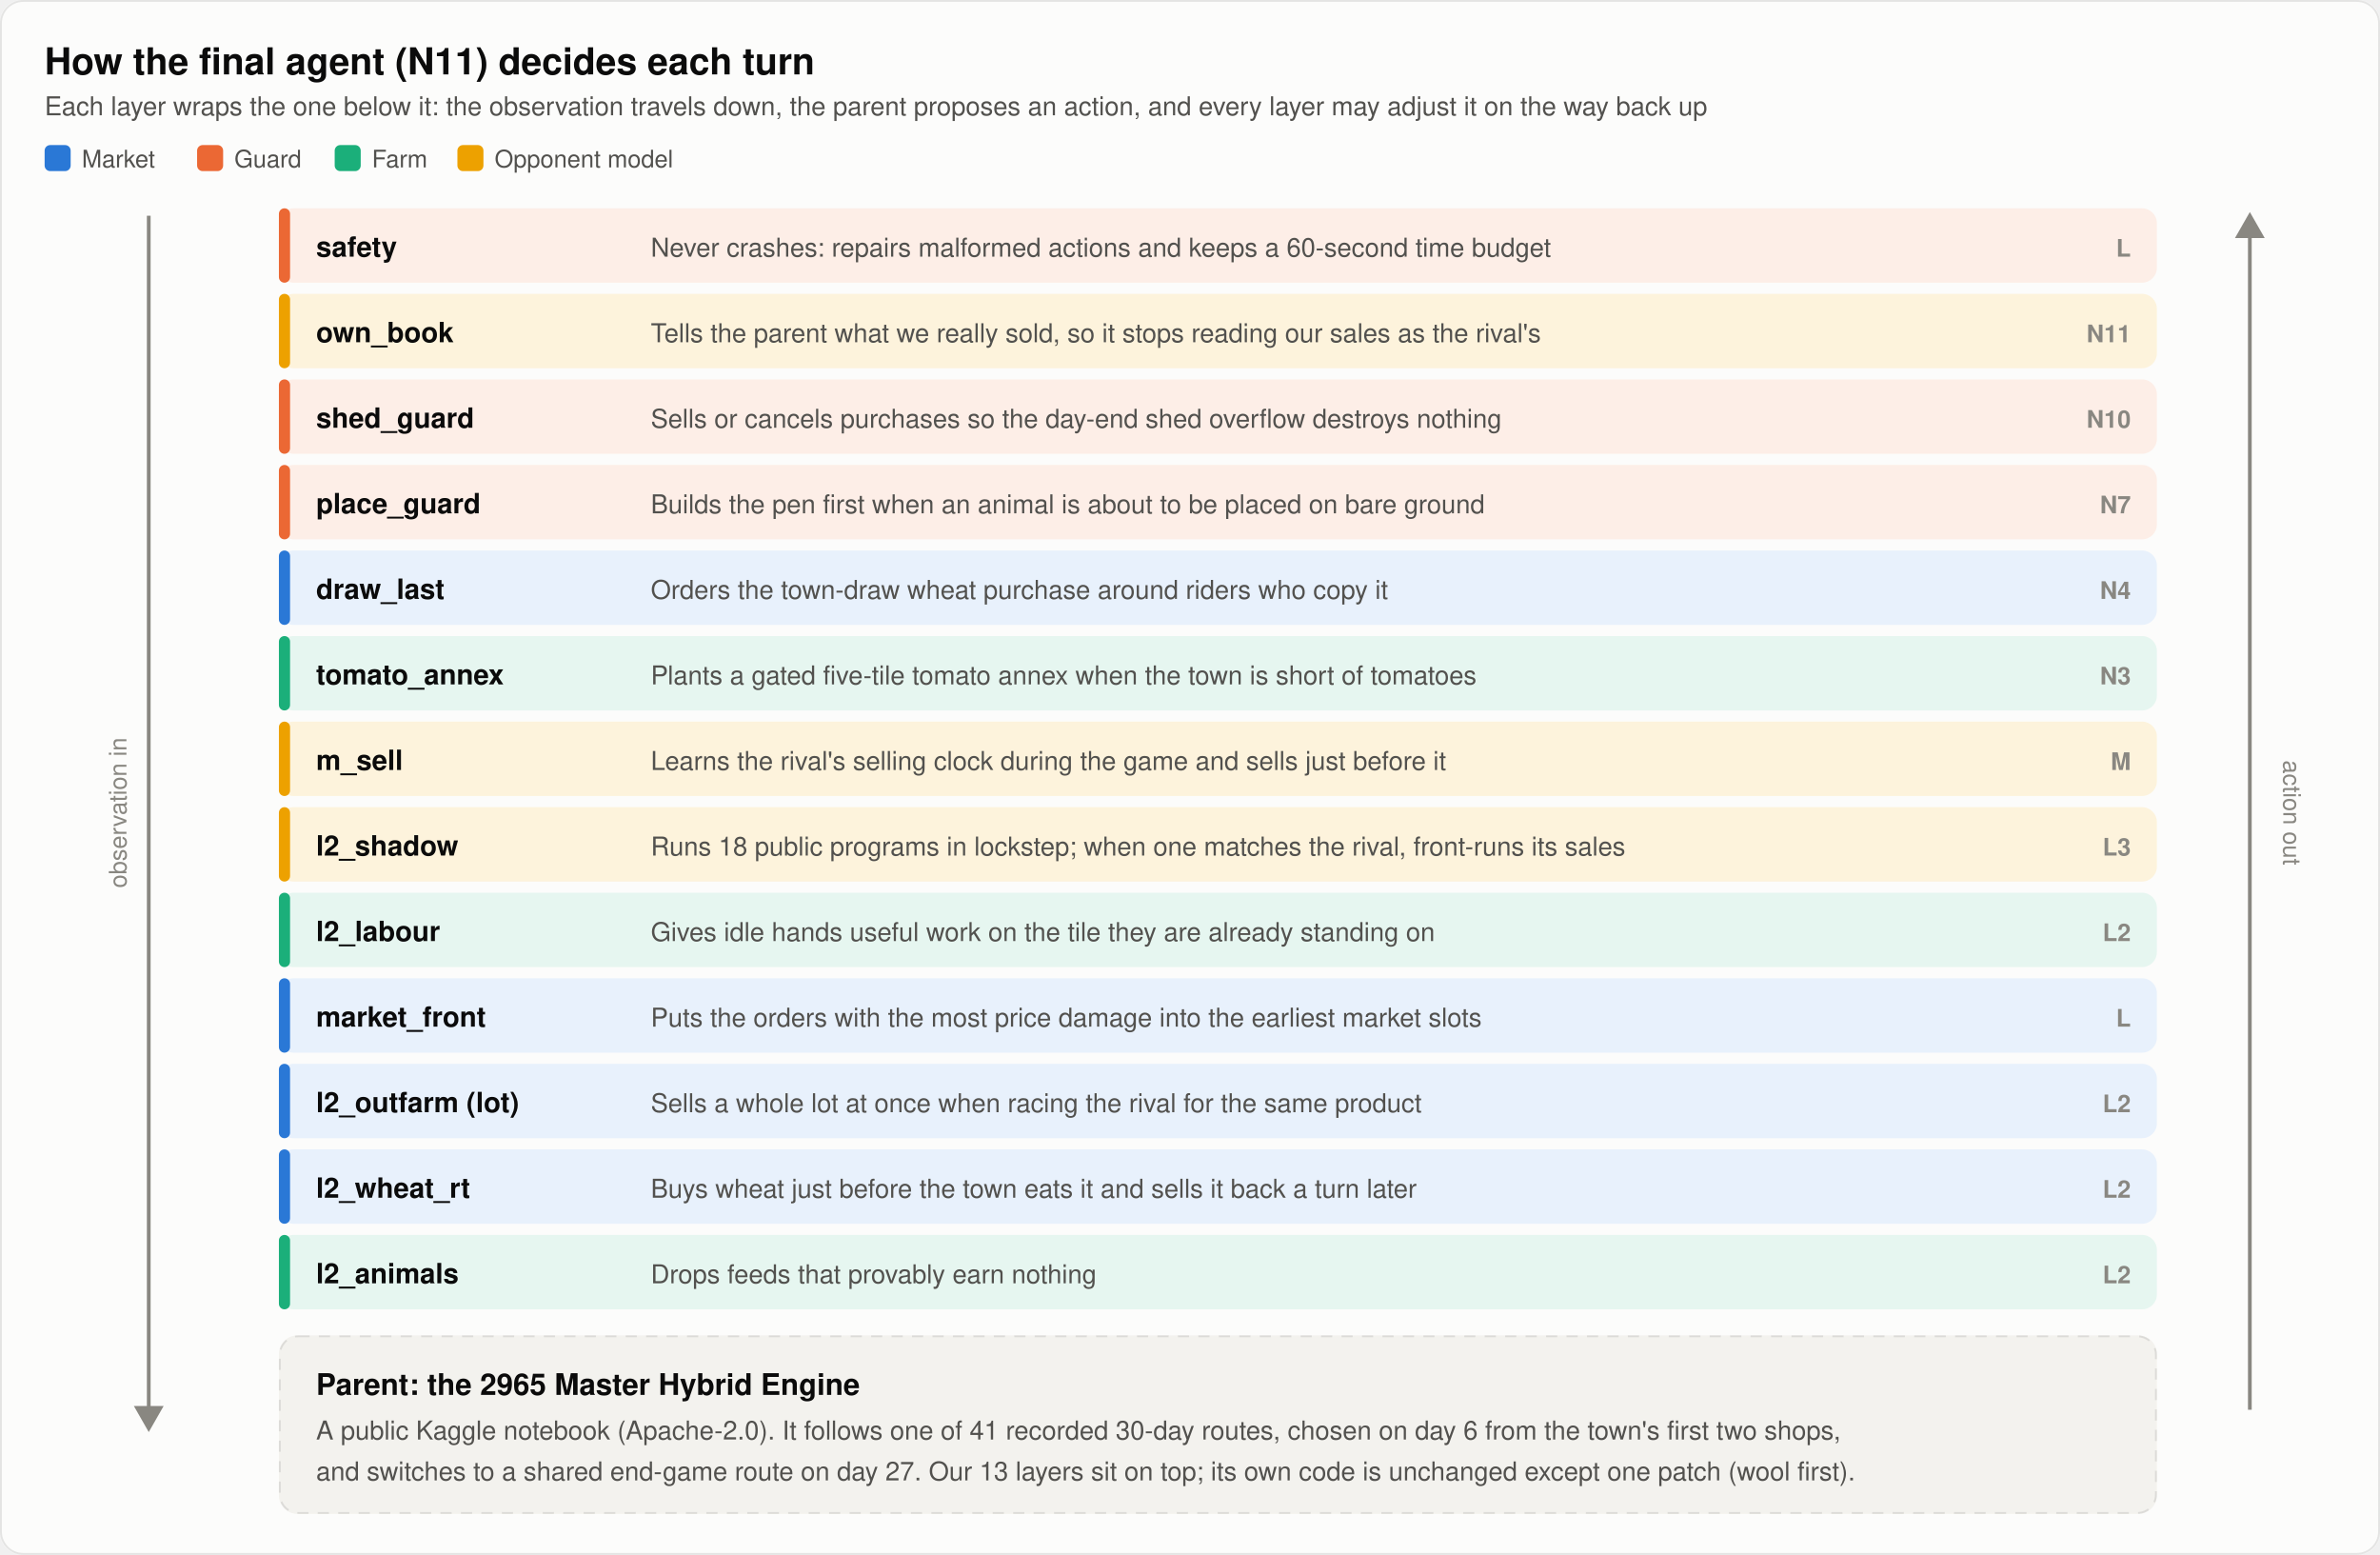
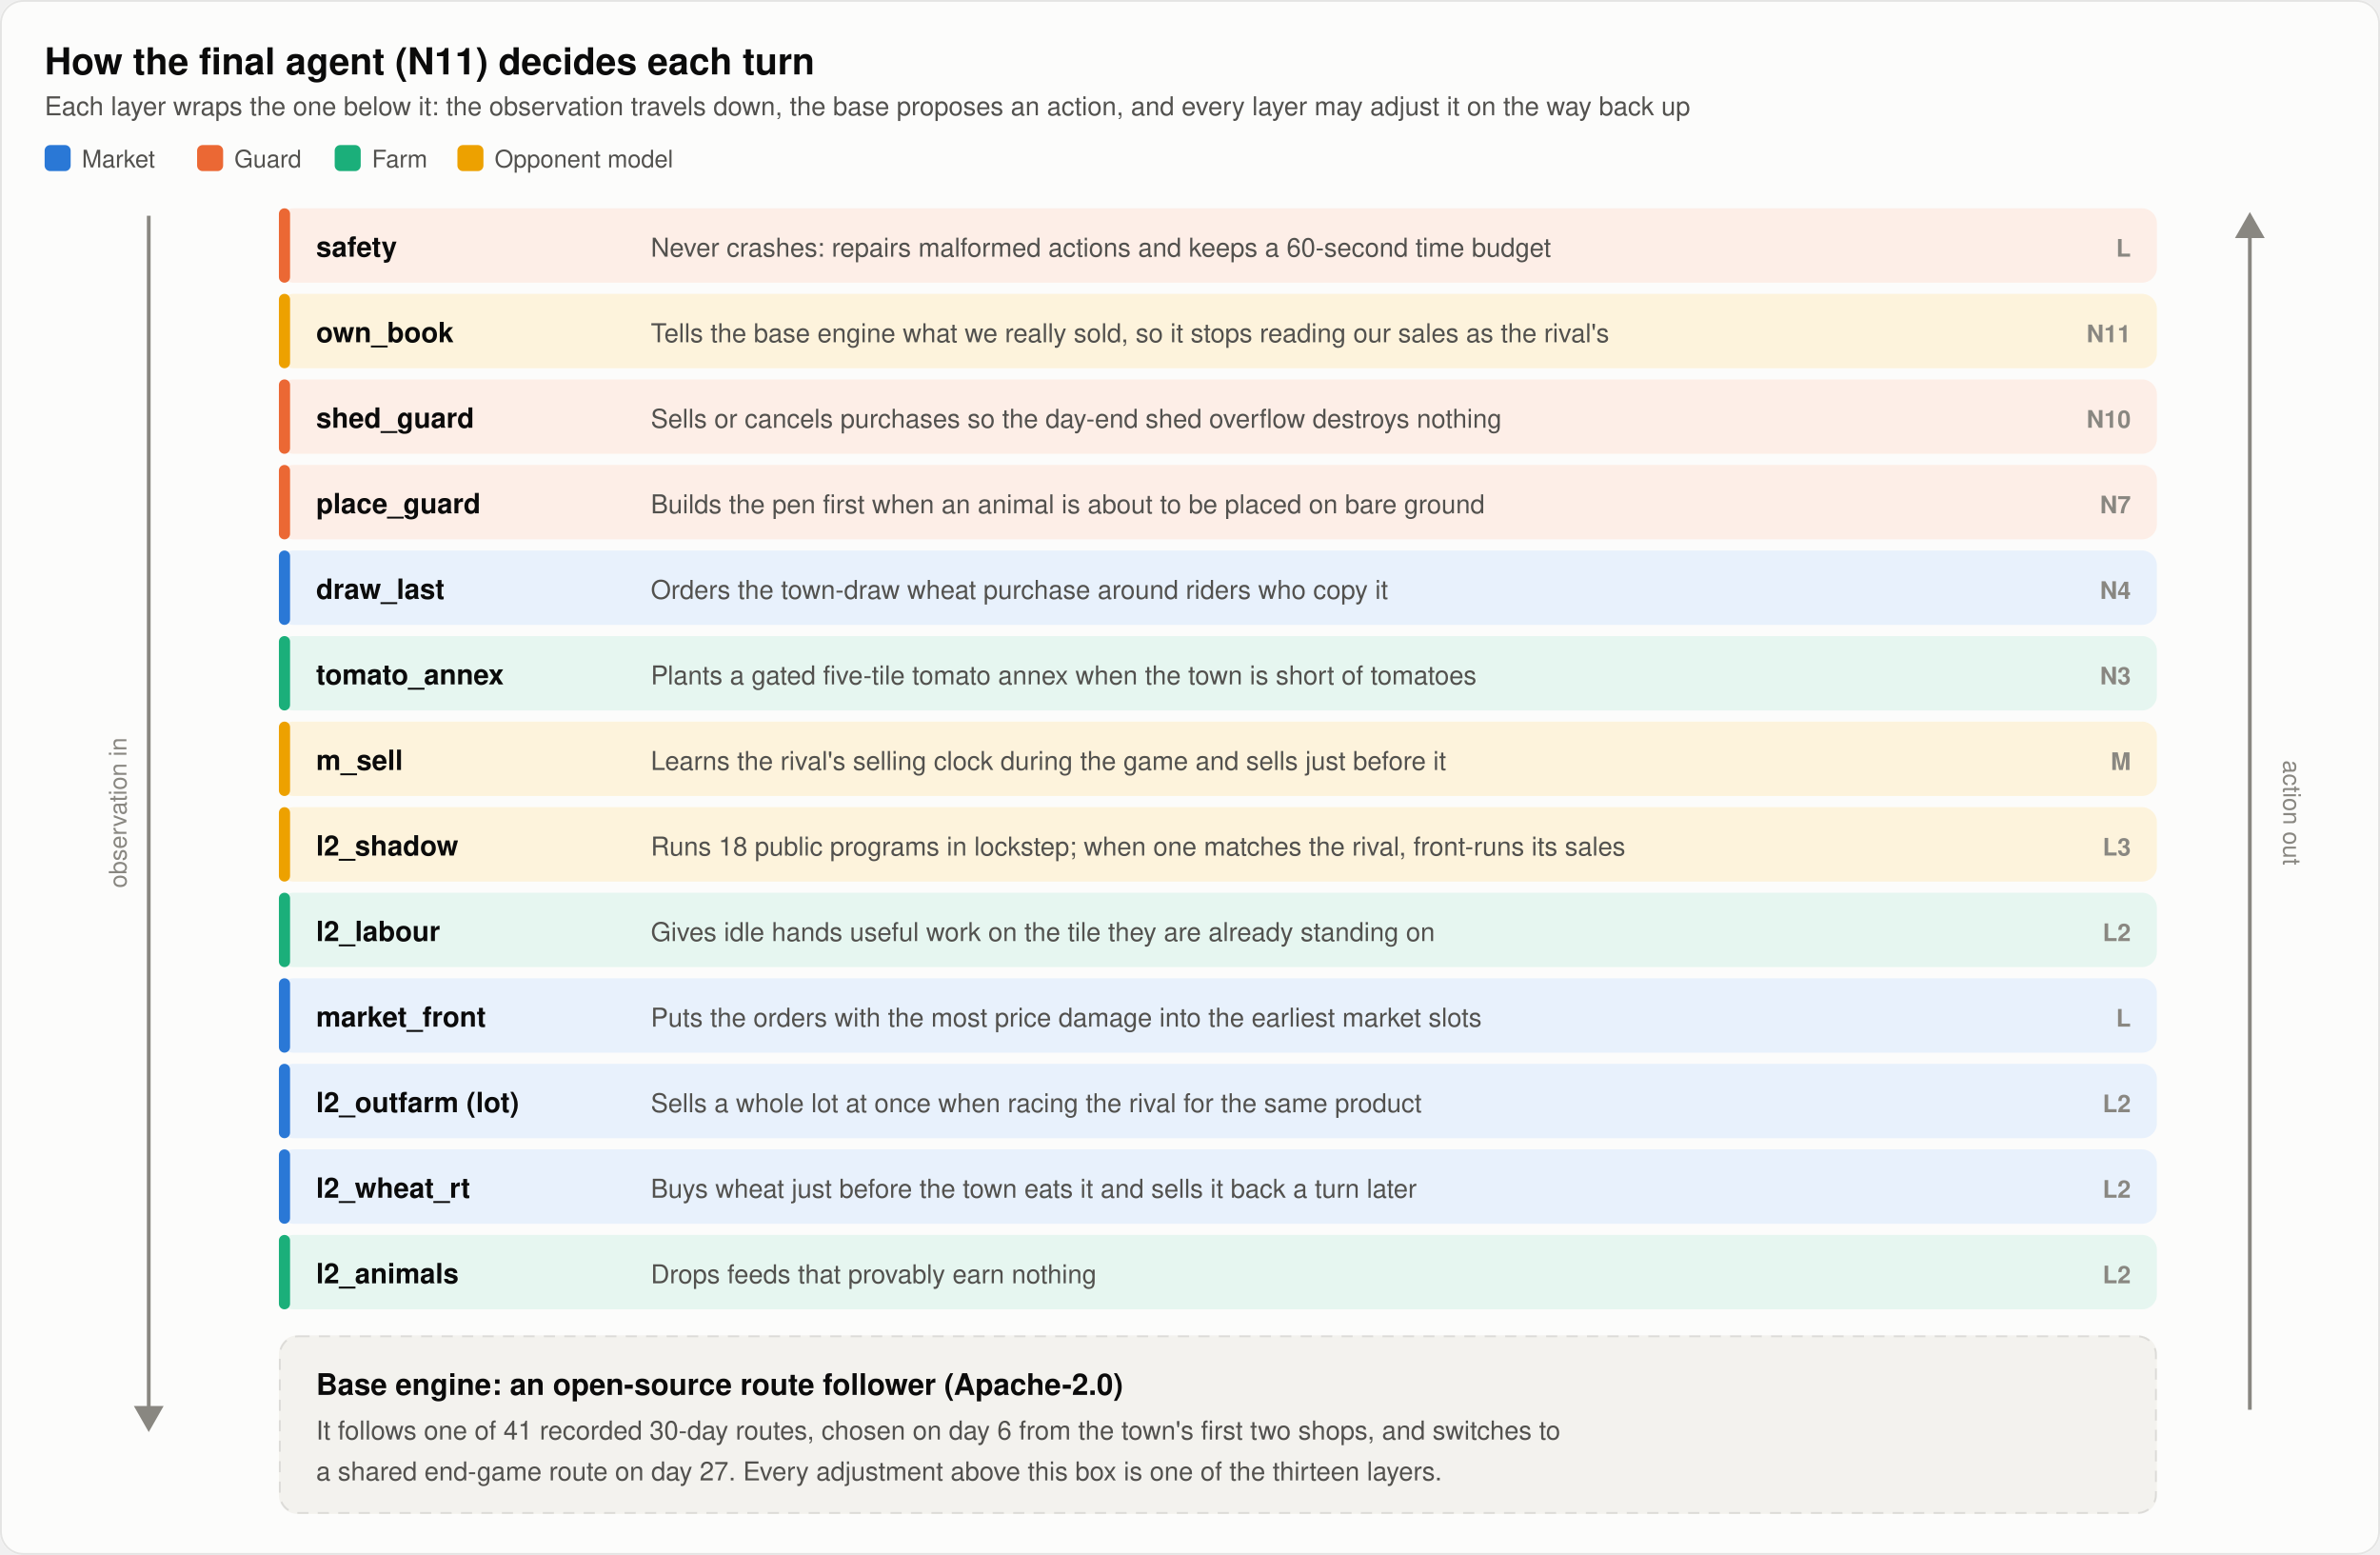
<svg xmlns="http://www.w3.org/2000/svg" width="1280" height="836" viewBox="0 0 1280 836" role="img" aria-labelledby="t d" class="viz">
  <style>
    .viz { font-family: system-ui, -apple-system, 'Segoe UI', Helvetica, Arial, sans-serif; }
    .surface { fill: #fcfcfb; }
    .ink { fill: #0b0b0b; }
    .ink2 { fill: #52514e; }
    .muted { fill: #898781; }
    .grid { stroke: #e1e0d9; stroke-width: 1; }
    .axis { stroke: #c3c2b7; stroke-width: 1; }
    .ring { stroke: rgba(11,11,11,0.10); stroke-width: 1; fill: none; }
    .s1 { fill: #2a78d6; } .s2 { fill: #eb6834; } .s3 { fill: #1baf7a; } .s4 { fill: #eda100; }
    .t1 { fill: #e8f1fc; } .t2 { fill: #fdeee7; } .t3 { fill: #e6f6f0; } .t4 { fill: #fdf3dc; }
    .ctx { fill: #c3c2b7; }
    .panel { fill: #f3f2ee; }
    .arrow { stroke: #898781; stroke-width: 2; fill: none; }
    .arrowhead { fill: #898781; }
    .gold { fill: #b07d10; }
    @media (prefers-color-scheme: dark) {
      .surface { fill: #1a1a19; }
      .ink { fill: #ffffff; }
      .ink2 { fill: #c3c2b7; }
      .grid { stroke: #2c2c2a; }
      .axis { stroke: #383835; }
      .ring { stroke: rgba(255,255,255,0.10); }
      .s1 { fill: #3987e5; } .s2 { fill: #d95926; } .s3 { fill: #199e70; } .s4 { fill: #c98500; }
      .t1 { fill: #1c2a3c; } .t2 { fill: #3a241b; } .t3 { fill: #17302a; } .t4 { fill: #352c17; }
      .ctx { fill: #5d5c58; }
      .panel { fill: #242423; }
      .gold { fill: #e0b04a; }
    }
  </style>
  <rect class="surface" x="0" y="0" width="1280" height="836" rx="12" />
  <rect class="ring" x="0.5" y="0.5" width="1279" height="835" rx="12" />
  <text x="24" y="40" class="ink" font-size="20" font-weight="700" text-anchor="start">How the final agent (N11) decides each turn</text>
-   <text x="24" y="62" class="ink2" font-size="14" font-weight="400" text-anchor="start">Each layer wraps the one below it: the observation travels down, the parent proposes an action, and every layer may adjust it on the way back up</text>
+   <text x="24" y="62" class="ink2" font-size="14" font-weight="400" text-anchor="start">Each layer wraps the one below it: the observation travels down, the base proposes an action, and every layer may adjust it on the way back up</text>
  <rect class="s1" x="24" y="78" width="14" height="14" rx="3" />
  <text x="44" y="90" class="ink2" font-size="13" font-weight="400" text-anchor="start">Market</text>
  <rect class="s2" x="106" y="78" width="14" height="14" rx="3" />
  <text x="126" y="90" class="ink2" font-size="13" font-weight="400" text-anchor="start">Guard</text>
  <rect class="s3" x="180" y="78" width="14" height="14" rx="3" />
  <text x="200" y="90" class="ink2" font-size="13" font-weight="400" text-anchor="start">Farm</text>
  <rect class="s4" x="246" y="78" width="14" height="14" rx="3" />
  <text x="266" y="90" class="ink2" font-size="13" font-weight="400" text-anchor="start">Opponent model</text>
  <path class="arrow" d="M80 116 V758" />
  <path class="arrowhead" d="M72 756 l8 14 l8 -14 z" />
  <text x="68" y="437.0" class="muted" font-size="13" font-weight="400" text-anchor="middle" transform="rotate(-90 68 437.0)">observation in</text>
  <path class="arrow" d="M1210 758 V126" />
  <path class="arrowhead" d="M1202 128 l8 -14 l8 14 z" />
  <text x="1228" y="437.0" class="muted" font-size="13" font-weight="400" text-anchor="middle" transform="rotate(90 1228 437.0)">action out</text>
  <rect class="t2" x="150" y="112" width="1010" height="40" rx="8" />
  <rect class="s2" x="150" y="112" width="6" height="40" rx="3" />
  <text x="170" y="138" class="ink" font-size="15" font-weight="700" text-anchor="start">safety</text>
  <text x="350" y="138" class="ink2" font-size="14" font-weight="400" text-anchor="start">Never crashes: repairs malformed actions and keeps a 60-second time budget</text>
  <text x="1146" y="138" class="muted" font-size="13" font-weight="600" text-anchor="end">L</text>
  <rect class="t4" x="150" y="158" width="1010" height="40" rx="8" />
  <rect class="s4" x="150" y="158" width="6" height="40" rx="3" />
  <text x="170" y="184" class="ink" font-size="15" font-weight="700" text-anchor="start">own_book</text>
-   <text x="350" y="184" class="ink2" font-size="14" font-weight="400" text-anchor="start">Tells the parent what we really sold, so it stops reading our sales as the rival's</text>
+   <text x="350" y="184" class="ink2" font-size="14" font-weight="400" text-anchor="start">Tells the base engine what we really sold, so it stops reading our sales as the rival's</text>
  <text x="1146" y="184" class="muted" font-size="13" font-weight="600" text-anchor="end">N11</text>
  <rect class="t2" x="150" y="204" width="1010" height="40" rx="8" />
  <rect class="s2" x="150" y="204" width="6" height="40" rx="3" />
  <text x="170" y="230" class="ink" font-size="15" font-weight="700" text-anchor="start">shed_guard</text>
  <text x="350" y="230" class="ink2" font-size="14" font-weight="400" text-anchor="start">Sells or cancels purchases so the day-end shed overflow destroys nothing</text>
  <text x="1146" y="230" class="muted" font-size="13" font-weight="600" text-anchor="end">N10</text>
  <rect class="t2" x="150" y="250" width="1010" height="40" rx="8" />
  <rect class="s2" x="150" y="250" width="6" height="40" rx="3" />
  <text x="170" y="276" class="ink" font-size="15" font-weight="700" text-anchor="start">place_guard</text>
  <text x="350" y="276" class="ink2" font-size="14" font-weight="400" text-anchor="start">Builds the pen first when an animal is about to be placed on bare ground</text>
  <text x="1146" y="276" class="muted" font-size="13" font-weight="600" text-anchor="end">N7</text>
  <rect class="t1" x="150" y="296" width="1010" height="40" rx="8" />
  <rect class="s1" x="150" y="296" width="6" height="40" rx="3" />
  <text x="170" y="322" class="ink" font-size="15" font-weight="700" text-anchor="start">draw_last</text>
  <text x="350" y="322" class="ink2" font-size="14" font-weight="400" text-anchor="start">Orders the town-draw wheat purchase around riders who copy it</text>
  <text x="1146" y="322" class="muted" font-size="13" font-weight="600" text-anchor="end">N4</text>
  <rect class="t3" x="150" y="342" width="1010" height="40" rx="8" />
  <rect class="s3" x="150" y="342" width="6" height="40" rx="3" />
  <text x="170" y="368" class="ink" font-size="15" font-weight="700" text-anchor="start">tomato_annex</text>
  <text x="350" y="368" class="ink2" font-size="14" font-weight="400" text-anchor="start">Plants a gated five-tile tomato annex when the town is short of tomatoes</text>
  <text x="1146" y="368" class="muted" font-size="13" font-weight="600" text-anchor="end">N3</text>
  <rect class="t4" x="150" y="388" width="1010" height="40" rx="8" />
  <rect class="s4" x="150" y="388" width="6" height="40" rx="3" />
  <text x="170" y="414" class="ink" font-size="15" font-weight="700" text-anchor="start">m_sell</text>
  <text x="350" y="414" class="ink2" font-size="14" font-weight="400" text-anchor="start">Learns the rival's selling clock during the game and sells just before it</text>
  <text x="1146" y="414" class="muted" font-size="13" font-weight="600" text-anchor="end">M</text>
  <rect class="t4" x="150" y="434" width="1010" height="40" rx="8" />
  <rect class="s4" x="150" y="434" width="6" height="40" rx="3" />
  <text x="170" y="460" class="ink" font-size="15" font-weight="700" text-anchor="start">l2_shadow</text>
  <text x="350" y="460" class="ink2" font-size="14" font-weight="400" text-anchor="start">Runs 18 public programs in lockstep; when one matches the rival, front-runs its sales</text>
  <text x="1146" y="460" class="muted" font-size="13" font-weight="600" text-anchor="end">L3</text>
  <rect class="t3" x="150" y="480" width="1010" height="40" rx="8" />
  <rect class="s3" x="150" y="480" width="6" height="40" rx="3" />
  <text x="170" y="506" class="ink" font-size="15" font-weight="700" text-anchor="start">l2_labour</text>
  <text x="350" y="506" class="ink2" font-size="14" font-weight="400" text-anchor="start">Gives idle hands useful work on the tile they are already standing on</text>
  <text x="1146" y="506" class="muted" font-size="13" font-weight="600" text-anchor="end">L2</text>
  <rect class="t1" x="150" y="526" width="1010" height="40" rx="8" />
  <rect class="s1" x="150" y="526" width="6" height="40" rx="3" />
  <text x="170" y="552" class="ink" font-size="15" font-weight="700" text-anchor="start">market_front</text>
  <text x="350" y="552" class="ink2" font-size="14" font-weight="400" text-anchor="start">Puts the orders with the most price damage into the earliest market slots</text>
  <text x="1146" y="552" class="muted" font-size="13" font-weight="600" text-anchor="end">L</text>
  <rect class="t1" x="150" y="572" width="1010" height="40" rx="8" />
  <rect class="s1" x="150" y="572" width="6" height="40" rx="3" />
  <text x="170" y="598" class="ink" font-size="15" font-weight="700" text-anchor="start">l2_outfarm (lot)</text>
  <text x="350" y="598" class="ink2" font-size="14" font-weight="400" text-anchor="start">Sells a whole lot at once when racing the rival for the same product</text>
  <text x="1146" y="598" class="muted" font-size="13" font-weight="600" text-anchor="end">L2</text>
  <rect class="t1" x="150" y="618" width="1010" height="40" rx="8" />
  <rect class="s1" x="150" y="618" width="6" height="40" rx="3" />
  <text x="170" y="644" class="ink" font-size="15" font-weight="700" text-anchor="start">l2_wheat_rt</text>
  <text x="350" y="644" class="ink2" font-size="14" font-weight="400" text-anchor="start">Buys wheat just before the town eats it and sells it back a turn later</text>
  <text x="1146" y="644" class="muted" font-size="13" font-weight="600" text-anchor="end">L2</text>
  <rect class="t3" x="150" y="664" width="1010" height="40" rx="8" />
  <rect class="s3" x="150" y="664" width="6" height="40" rx="3" />
  <text x="170" y="690" class="ink" font-size="15" font-weight="700" text-anchor="start">l2_animals</text>
  <text x="350" y="690" class="ink2" font-size="14" font-weight="400" text-anchor="start">Drops feeds that provably earn nothing</text>
  <text x="1146" y="690" class="muted" font-size="13" font-weight="600" text-anchor="end">L2</text>
  <rect class="panel" x="150" y="718" width="1010" height="96" rx="10" />
  <rect class="ring" x="150.5" y="718.5" width="1009" height="95" rx="10" stroke-dasharray="6 5" />
-   <text x="170" y="750" class="ink" font-size="16" font-weight="700" text-anchor="start">Parent: the 2965 Master Hybrid Engine</text>
-   <text x="170" y="774" class="ink2" font-size="14" font-weight="400" text-anchor="start">A public Kaggle notebook (Apache-2.0). It follows one of 41 recorded 30-day routes, chosen on day 6 from the town's first two shops,</text>
-   <text x="170" y="796" class="ink2" font-size="14" font-weight="400" text-anchor="start">and switches to a shared end-game route on day 27. Our 13 layers sit on top; its own code is unchanged except one patch (wool first).</text>
+   <text x="170" y="750" class="ink" font-size="16" font-weight="700" text-anchor="start">Base engine: an open-source route follower (Apache-2.0)</text>
+   <text x="170" y="774" class="ink2" font-size="14" font-weight="400" text-anchor="start">It follows one of 41 recorded 30-day routes, chosen on day 6 from the town's first two shops, and switches to</text>
+   <text x="170" y="796" class="ink2" font-size="14" font-weight="400" text-anchor="start">a shared end-game route on day 27. Every adjustment above this box is one of the thirteen layers.</text>
</svg>
